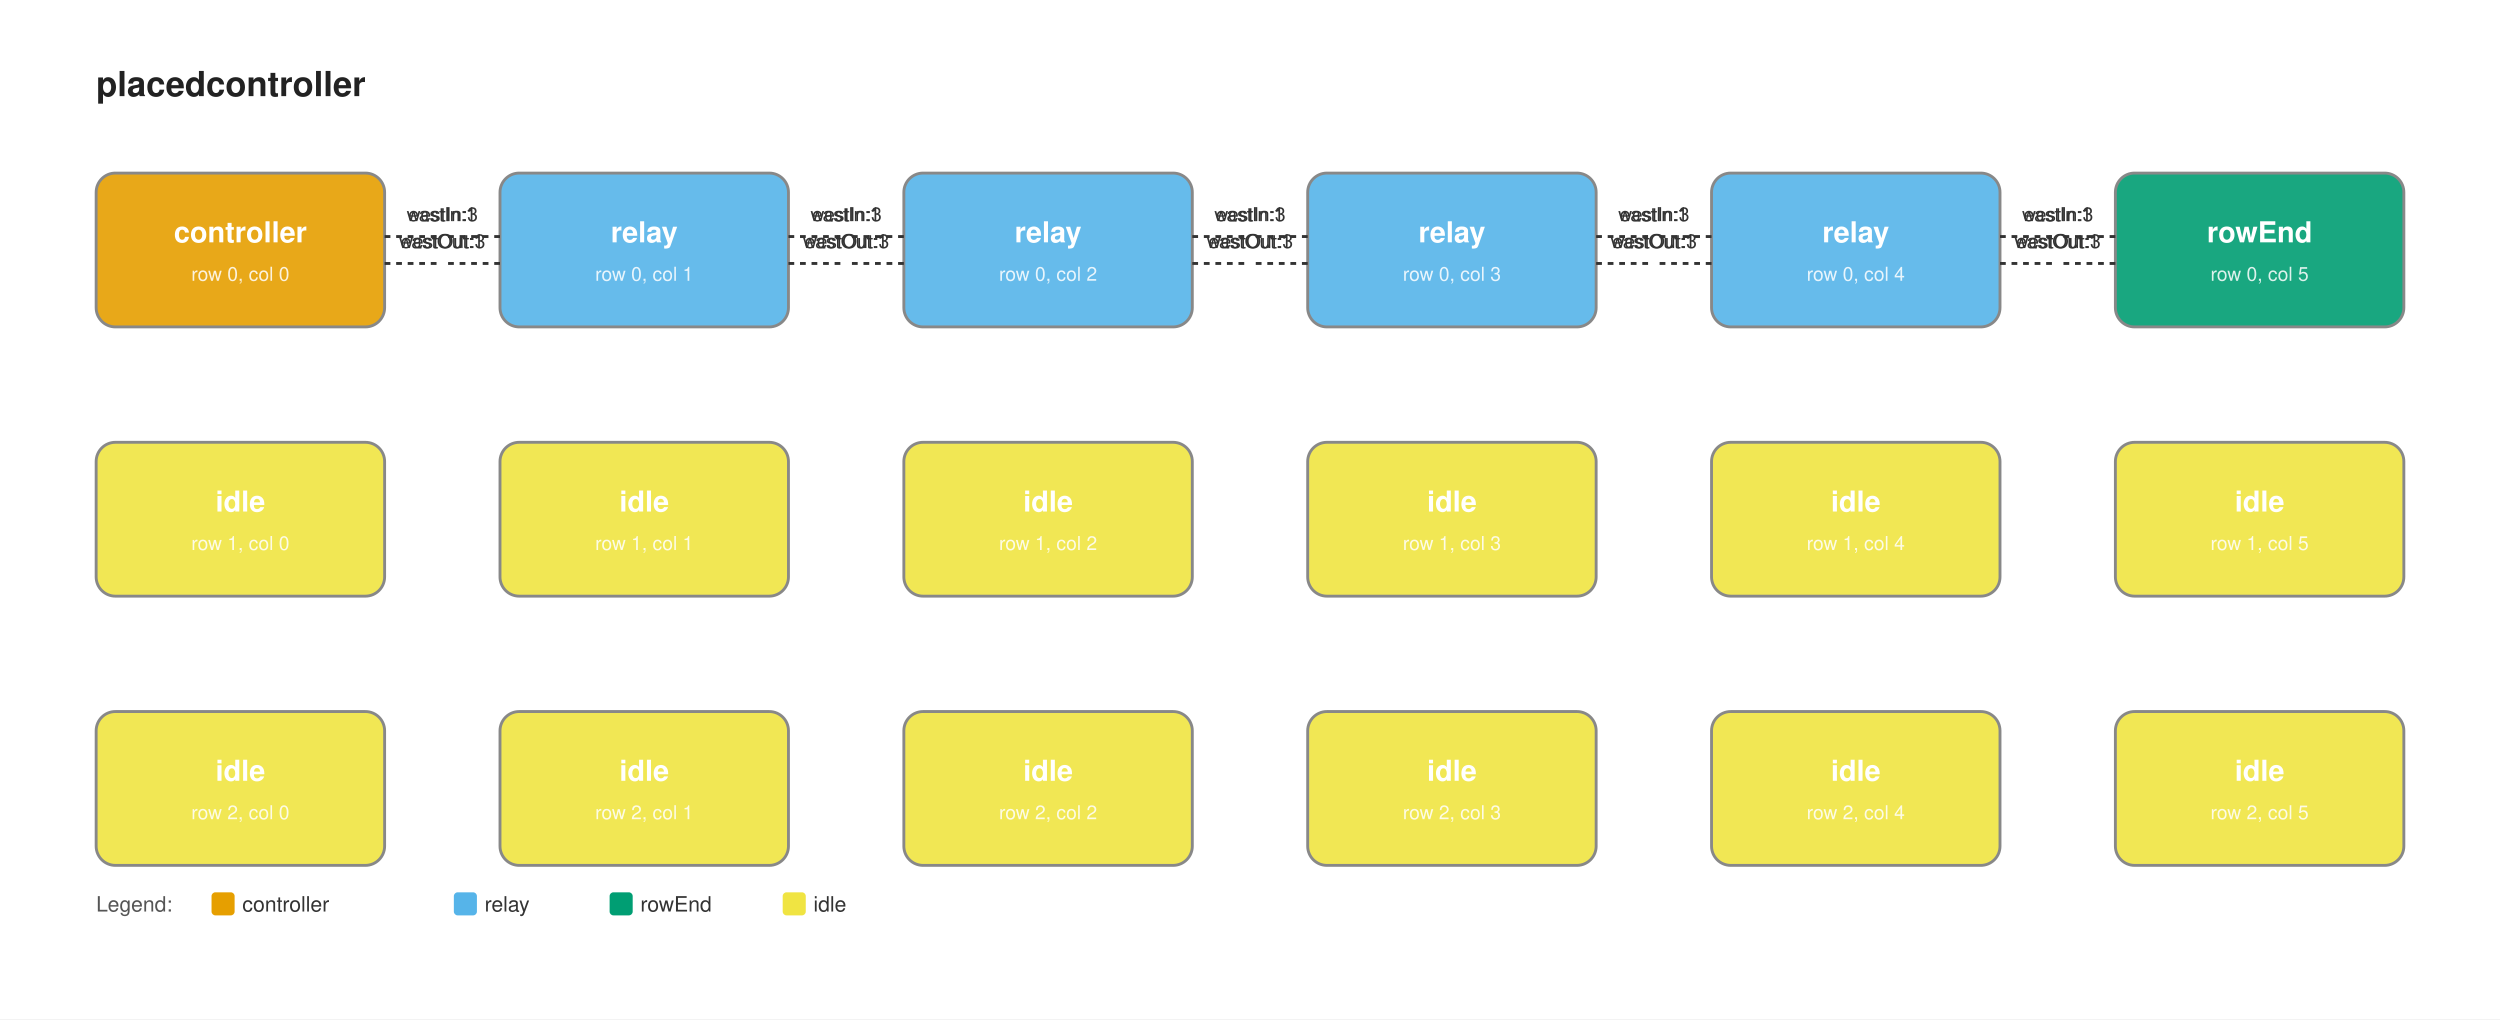
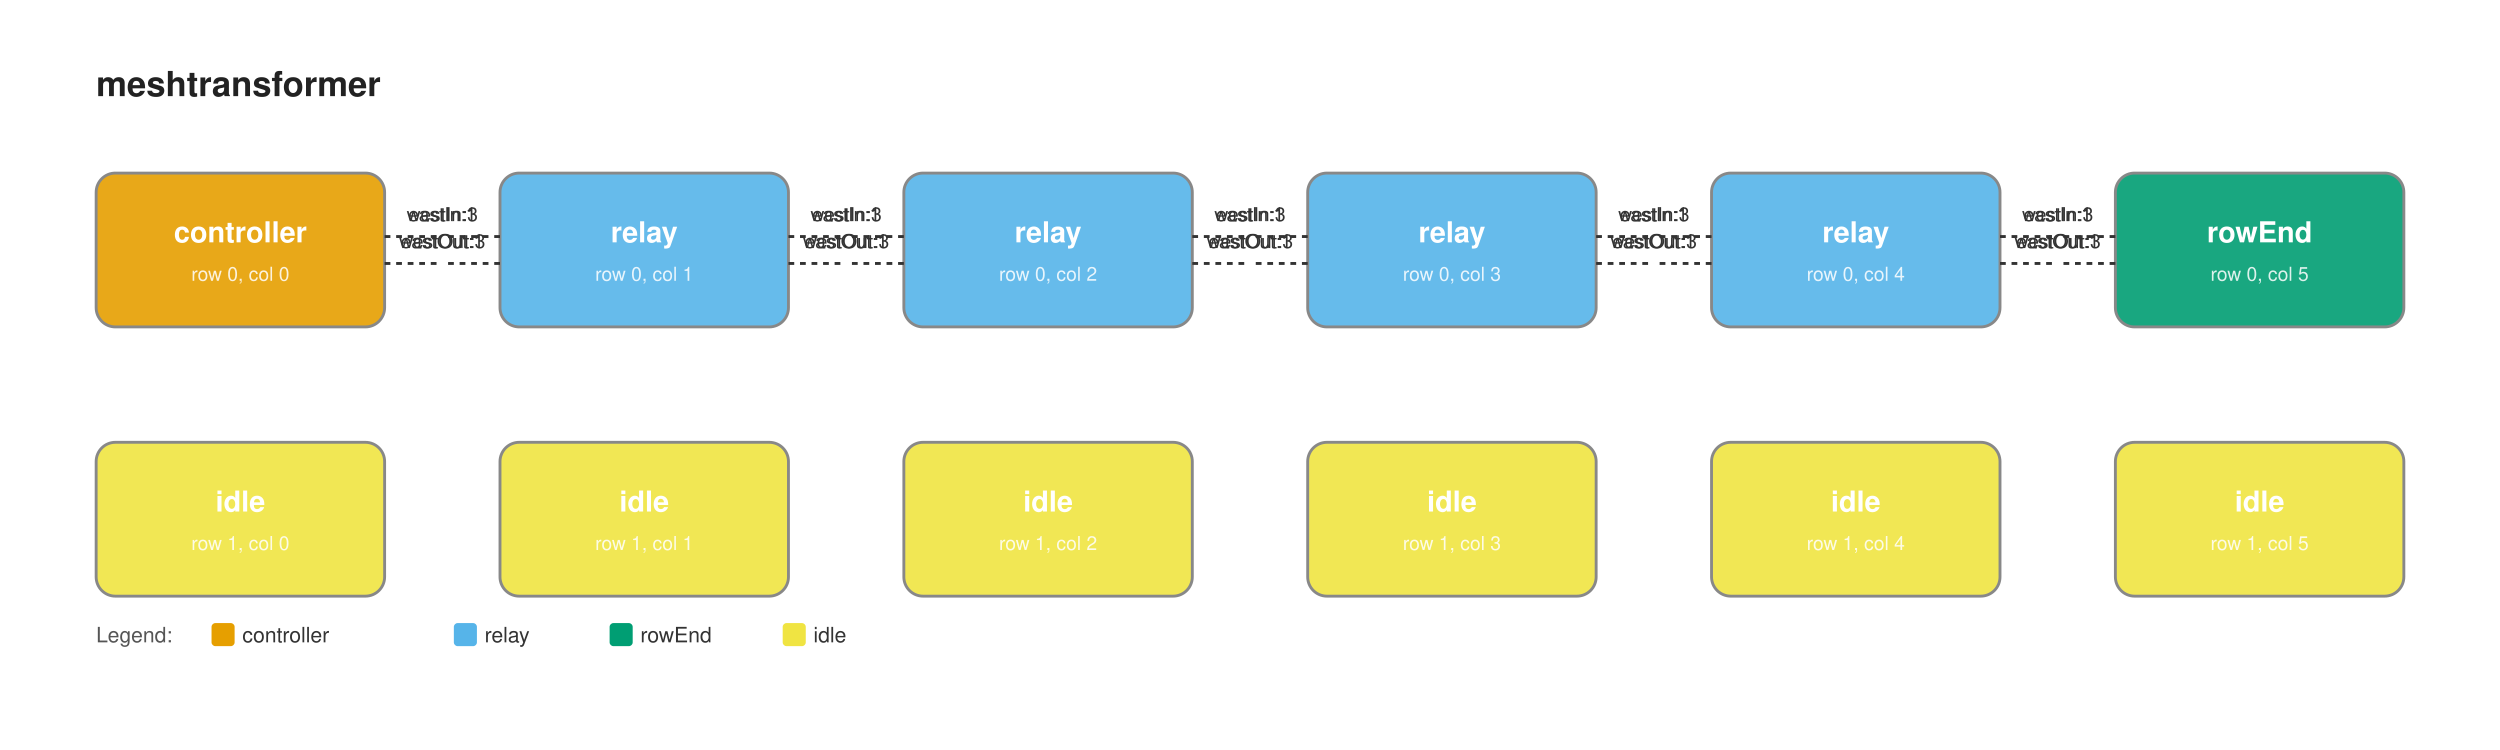
- <svg xmlns="http://www.w3.org/2000/svg" width="1300" height="530" viewBox="0 0 1300 530" font-family="Helvetica, Arial, sans-serif">
-   <rect x="0" y="0" width="1300" height="530" fill="#ffffff" />
+ <svg xmlns="http://www.w3.org/2000/svg" width="1300" height="390" viewBox="0 0 1300 390" font-family="Helvetica, Arial, sans-serif">
+   <rect x="0" y="0" width="1300" height="390" fill="#ffffff" />
  <defs>
    <marker id="arrow-out" viewBox="0 0 10 10" refX="9" refY="5" markerWidth="7" markerHeight="7" orient="auto-start-reverse">
      <path d="M0,0 L10,5 L0,10 z" fill="#333" />
    </marker>
  </defs>
-   <text x="50" y="50" font-size="18" font-weight="bold" fill="#222">placedcontroller</text>
+   <text x="50" y="50" font-size="18" font-weight="bold" fill="#222">meshtransformer</text>
  <rect x="50" y="90" width="150" height="80" rx="10" fill="#E69F00" fill-opacity="0.9" stroke="#888888" stroke-width="1.5" />
  <text x="125.0" y="126.0" text-anchor="middle" font-size="15" font-weight="600" fill="#ffffff">controller</text>
  <text x="125.0" y="146.0" text-anchor="middle" font-size="10" fill="#ffffff" opacity="0.85">row 0, col 0</text>
  <line x1="200.0" y1="123.0" x2="230.0" y2="123.0" stroke="#333" stroke-dasharray="3,3" stroke-width="1.5" />
  <text x="230.0" y="115.0" text-anchor="middle" font-size="10" fill="#333">eastIn:1</text>
  <line x1="200.0" y1="137.0" x2="230.0" y2="137.0" stroke="#333" stroke-dasharray="3,3" stroke-width="1.5" />
  <text x="230.0" y="129.0" text-anchor="middle" font-size="10" fill="#333">eastOut:1</text>
  <rect x="260" y="90" width="150" height="80" rx="10" fill="#56B4E9" fill-opacity="0.9" stroke="#888888" stroke-width="1.5" />
  <text x="335.0" y="126.0" text-anchor="middle" font-size="15" font-weight="600" fill="#ffffff">relay</text>
  <text x="335.0" y="146.0" text-anchor="middle" font-size="10" fill="#ffffff" opacity="0.85">row 0, col 1</text>
  <line x1="410.0" y1="123.0" x2="440.0" y2="123.0" stroke="#333" stroke-dasharray="3,3" stroke-width="1.5" />
  <text x="440.0" y="115.0" text-anchor="middle" font-size="10" fill="#333">eastIn:1</text>
  <line x1="410.0" y1="137.0" x2="440.0" y2="137.0" stroke="#333" stroke-dasharray="3,3" stroke-width="1.5" />
  <text x="440.0" y="129.0" text-anchor="middle" font-size="10" fill="#333">eastOut:1</text>
  <line x1="260.0" y1="123.0" x2="230.0" y2="123.0" stroke="#333" stroke-dasharray="3,3" stroke-width="1.5" />
  <text x="230.0" y="115.0" text-anchor="middle" font-size="10" fill="#333">westIn:3</text>
  <line x1="260.0" y1="137.0" x2="230.0" y2="137.0" stroke="#333" stroke-dasharray="3,3" stroke-width="1.5" />
  <text x="230.0" y="129.0" text-anchor="middle" font-size="10" fill="#333">westOut:3</text>
  <rect x="470" y="90" width="150" height="80" rx="10" fill="#56B4E9" fill-opacity="0.9" stroke="#888888" stroke-width="1.5" />
  <text x="545.0" y="126.0" text-anchor="middle" font-size="15" font-weight="600" fill="#ffffff">relay</text>
  <text x="545.0" y="146.0" text-anchor="middle" font-size="10" fill="#ffffff" opacity="0.85">row 0, col 2</text>
  <line x1="620.0" y1="123.0" x2="650.0" y2="123.0" stroke="#333" stroke-dasharray="3,3" stroke-width="1.5" />
  <text x="650.0" y="115.0" text-anchor="middle" font-size="10" fill="#333">eastIn:1</text>
  <line x1="620.0" y1="137.0" x2="650.0" y2="137.0" stroke="#333" stroke-dasharray="3,3" stroke-width="1.5" />
  <text x="650.0" y="129.0" text-anchor="middle" font-size="10" fill="#333">eastOut:1</text>
  <line x1="470.0" y1="123.0" x2="440.0" y2="123.0" stroke="#333" stroke-dasharray="3,3" stroke-width="1.5" />
  <text x="440.0" y="115.0" text-anchor="middle" font-size="10" fill="#333">westIn:3</text>
  <line x1="470.0" y1="137.0" x2="440.0" y2="137.0" stroke="#333" stroke-dasharray="3,3" stroke-width="1.5" />
  <text x="440.0" y="129.0" text-anchor="middle" font-size="10" fill="#333">westOut:3</text>
  <rect x="680" y="90" width="150" height="80" rx="10" fill="#56B4E9" fill-opacity="0.9" stroke="#888888" stroke-width="1.5" />
  <text x="755.0" y="126.0" text-anchor="middle" font-size="15" font-weight="600" fill="#ffffff">relay</text>
  <text x="755.0" y="146.0" text-anchor="middle" font-size="10" fill="#ffffff" opacity="0.85">row 0, col 3</text>
  <line x1="830.0" y1="123.0" x2="860.0" y2="123.0" stroke="#333" stroke-dasharray="3,3" stroke-width="1.5" />
  <text x="860.0" y="115.0" text-anchor="middle" font-size="10" fill="#333">eastIn:1</text>
  <line x1="830.0" y1="137.0" x2="860.0" y2="137.0" stroke="#333" stroke-dasharray="3,3" stroke-width="1.5" />
  <text x="860.0" y="129.0" text-anchor="middle" font-size="10" fill="#333">eastOut:1</text>
  <line x1="680.0" y1="123.0" x2="650.0" y2="123.0" stroke="#333" stroke-dasharray="3,3" stroke-width="1.5" />
  <text x="650.0" y="115.0" text-anchor="middle" font-size="10" fill="#333">westIn:3</text>
  <line x1="680.0" y1="137.0" x2="650.0" y2="137.0" stroke="#333" stroke-dasharray="3,3" stroke-width="1.5" />
  <text x="650.0" y="129.0" text-anchor="middle" font-size="10" fill="#333">westOut:3</text>
  <rect x="890" y="90" width="150" height="80" rx="10" fill="#56B4E9" fill-opacity="0.9" stroke="#888888" stroke-width="1.5" />
  <text x="965.0" y="126.0" text-anchor="middle" font-size="15" font-weight="600" fill="#ffffff">relay</text>
  <text x="965.0" y="146.0" text-anchor="middle" font-size="10" fill="#ffffff" opacity="0.85">row 0, col 4</text>
  <line x1="1040.0" y1="123.0" x2="1070.0" y2="123.0" stroke="#333" stroke-dasharray="3,3" stroke-width="1.5" />
  <text x="1070.0" y="115.0" text-anchor="middle" font-size="10" fill="#333">eastIn:1</text>
  <line x1="1040.0" y1="137.0" x2="1070.0" y2="137.0" stroke="#333" stroke-dasharray="3,3" stroke-width="1.5" />
  <text x="1070.0" y="129.0" text-anchor="middle" font-size="10" fill="#333">eastOut:1</text>
  <line x1="890.0" y1="123.0" x2="860.0" y2="123.0" stroke="#333" stroke-dasharray="3,3" stroke-width="1.5" />
  <text x="860.0" y="115.0" text-anchor="middle" font-size="10" fill="#333">westIn:3</text>
  <line x1="890.0" y1="137.0" x2="860.0" y2="137.0" stroke="#333" stroke-dasharray="3,3" stroke-width="1.5" />
  <text x="860.0" y="129.0" text-anchor="middle" font-size="10" fill="#333">westOut:3</text>
  <rect x="1100" y="90" width="150" height="80" rx="10" fill="#009E73" fill-opacity="0.9" stroke="#888888" stroke-width="1.5" />
  <text x="1175.0" y="126.0" text-anchor="middle" font-size="15" font-weight="600" fill="#ffffff">rowEnd</text>
  <text x="1175.0" y="146.0" text-anchor="middle" font-size="10" fill="#ffffff" opacity="0.85">row 0, col 5</text>
  <line x1="1100.0" y1="123.0" x2="1070.0" y2="123.0" stroke="#333" stroke-dasharray="3,3" stroke-width="1.5" />
  <text x="1070.0" y="115.0" text-anchor="middle" font-size="10" fill="#333">westIn:3</text>
  <line x1="1100.0" y1="137.0" x2="1070.0" y2="137.0" stroke="#333" stroke-dasharray="3,3" stroke-width="1.5" />
  <text x="1070.0" y="129.0" text-anchor="middle" font-size="10" fill="#333">westOut:3</text>
  <rect x="50" y="230" width="150" height="80" rx="10" fill="#F0E442" fill-opacity="0.9" stroke="#888888" stroke-width="1.5" />
  <text x="125.0" y="266.0" text-anchor="middle" font-size="15" font-weight="600" fill="#ffffff">idle</text>
  <text x="125.0" y="286.0" text-anchor="middle" font-size="10" fill="#ffffff" opacity="0.85">row 1, col 0</text>
  <rect x="260" y="230" width="150" height="80" rx="10" fill="#F0E442" fill-opacity="0.9" stroke="#888888" stroke-width="1.5" />
  <text x="335.0" y="266.0" text-anchor="middle" font-size="15" font-weight="600" fill="#ffffff">idle</text>
  <text x="335.0" y="286.0" text-anchor="middle" font-size="10" fill="#ffffff" opacity="0.85">row 1, col 1</text>
  <rect x="470" y="230" width="150" height="80" rx="10" fill="#F0E442" fill-opacity="0.9" stroke="#888888" stroke-width="1.5" />
  <text x="545.0" y="266.0" text-anchor="middle" font-size="15" font-weight="600" fill="#ffffff">idle</text>
  <text x="545.0" y="286.0" text-anchor="middle" font-size="10" fill="#ffffff" opacity="0.85">row 1, col 2</text>
  <rect x="680" y="230" width="150" height="80" rx="10" fill="#F0E442" fill-opacity="0.9" stroke="#888888" stroke-width="1.5" />
  <text x="755.0" y="266.0" text-anchor="middle" font-size="15" font-weight="600" fill="#ffffff">idle</text>
  <text x="755.0" y="286.0" text-anchor="middle" font-size="10" fill="#ffffff" opacity="0.85">row 1, col 3</text>
  <rect x="890" y="230" width="150" height="80" rx="10" fill="#F0E442" fill-opacity="0.9" stroke="#888888" stroke-width="1.5" />
  <text x="965.0" y="266.0" text-anchor="middle" font-size="15" font-weight="600" fill="#ffffff">idle</text>
  <text x="965.0" y="286.0" text-anchor="middle" font-size="10" fill="#ffffff" opacity="0.85">row 1, col 4</text>
  <rect x="1100" y="230" width="150" height="80" rx="10" fill="#F0E442" fill-opacity="0.9" stroke="#888888" stroke-width="1.5" />
  <text x="1175.0" y="266.0" text-anchor="middle" font-size="15" font-weight="600" fill="#ffffff">idle</text>
  <text x="1175.0" y="286.0" text-anchor="middle" font-size="10" fill="#ffffff" opacity="0.85">row 1, col 5</text>
-   <rect x="50" y="370" width="150" height="80" rx="10" fill="#F0E442" fill-opacity="0.9" stroke="#888888" stroke-width="1.5" />
-   <text x="125.0" y="406.0" text-anchor="middle" font-size="15" font-weight="600" fill="#ffffff">idle</text>
-   <text x="125.0" y="426.0" text-anchor="middle" font-size="10" fill="#ffffff" opacity="0.85">row 2, col 0</text>
-   <rect x="260" y="370" width="150" height="80" rx="10" fill="#F0E442" fill-opacity="0.9" stroke="#888888" stroke-width="1.5" />
-   <text x="335.0" y="406.0" text-anchor="middle" font-size="15" font-weight="600" fill="#ffffff">idle</text>
-   <text x="335.0" y="426.0" text-anchor="middle" font-size="10" fill="#ffffff" opacity="0.85">row 2, col 1</text>
-   <rect x="470" y="370" width="150" height="80" rx="10" fill="#F0E442" fill-opacity="0.9" stroke="#888888" stroke-width="1.5" />
-   <text x="545.0" y="406.0" text-anchor="middle" font-size="15" font-weight="600" fill="#ffffff">idle</text>
-   <text x="545.0" y="426.0" text-anchor="middle" font-size="10" fill="#ffffff" opacity="0.85">row 2, col 2</text>
-   <rect x="680" y="370" width="150" height="80" rx="10" fill="#F0E442" fill-opacity="0.9" stroke="#888888" stroke-width="1.5" />
-   <text x="755.0" y="406.0" text-anchor="middle" font-size="15" font-weight="600" fill="#ffffff">idle</text>
-   <text x="755.0" y="426.0" text-anchor="middle" font-size="10" fill="#ffffff" opacity="0.85">row 2, col 3</text>
-   <rect x="890" y="370" width="150" height="80" rx="10" fill="#F0E442" fill-opacity="0.9" stroke="#888888" stroke-width="1.5" />
-   <text x="965.0" y="406.0" text-anchor="middle" font-size="15" font-weight="600" fill="#ffffff">idle</text>
-   <text x="965.0" y="426.0" text-anchor="middle" font-size="10" fill="#ffffff" opacity="0.85">row 2, col 4</text>
-   <rect x="1100" y="370" width="150" height="80" rx="10" fill="#F0E442" fill-opacity="0.9" stroke="#888888" stroke-width="1.5" />
-   <text x="1175.0" y="406.0" text-anchor="middle" font-size="15" font-weight="600" fill="#ffffff">idle</text>
-   <text x="1175.0" y="426.0" text-anchor="middle" font-size="10" fill="#ffffff" opacity="0.85">row 2, col 5</text>
-   <text x="50" y="474" font-size="11" fill="#555">Legend:</text>
-   <rect x="110" y="464" width="12" height="12" rx="2" fill="#E69F00" />
-   <text x="126" y="474" font-size="11" fill="#333">controller</text>
-   <rect x="236" y="464" width="12" height="12" rx="2" fill="#56B4E9" />
-   <text x="252" y="474" font-size="11" fill="#333">relay</text>
-   <rect x="317" y="464" width="12" height="12" rx="2" fill="#009E73" />
-   <text x="333" y="474" font-size="11" fill="#333">rowEnd</text>
-   <rect x="407" y="464" width="12" height="12" rx="2" fill="#F0E442" />
-   <text x="423" y="474" font-size="11" fill="#333">idle</text>
+   <text x="50" y="334" font-size="11" fill="#555">Legend:</text>
+   <rect x="110" y="324" width="12" height="12" rx="2" fill="#E69F00" />
+   <text x="126" y="334" font-size="11" fill="#333">controller</text>
+   <rect x="236" y="324" width="12" height="12" rx="2" fill="#56B4E9" />
+   <text x="252" y="334" font-size="11" fill="#333">relay</text>
+   <rect x="317" y="324" width="12" height="12" rx="2" fill="#009E73" />
+   <text x="333" y="334" font-size="11" fill="#333">rowEnd</text>
+   <rect x="407" y="324" width="12" height="12" rx="2" fill="#F0E442" />
+   <text x="423" y="334" font-size="11" fill="#333">idle</text>
</svg>
